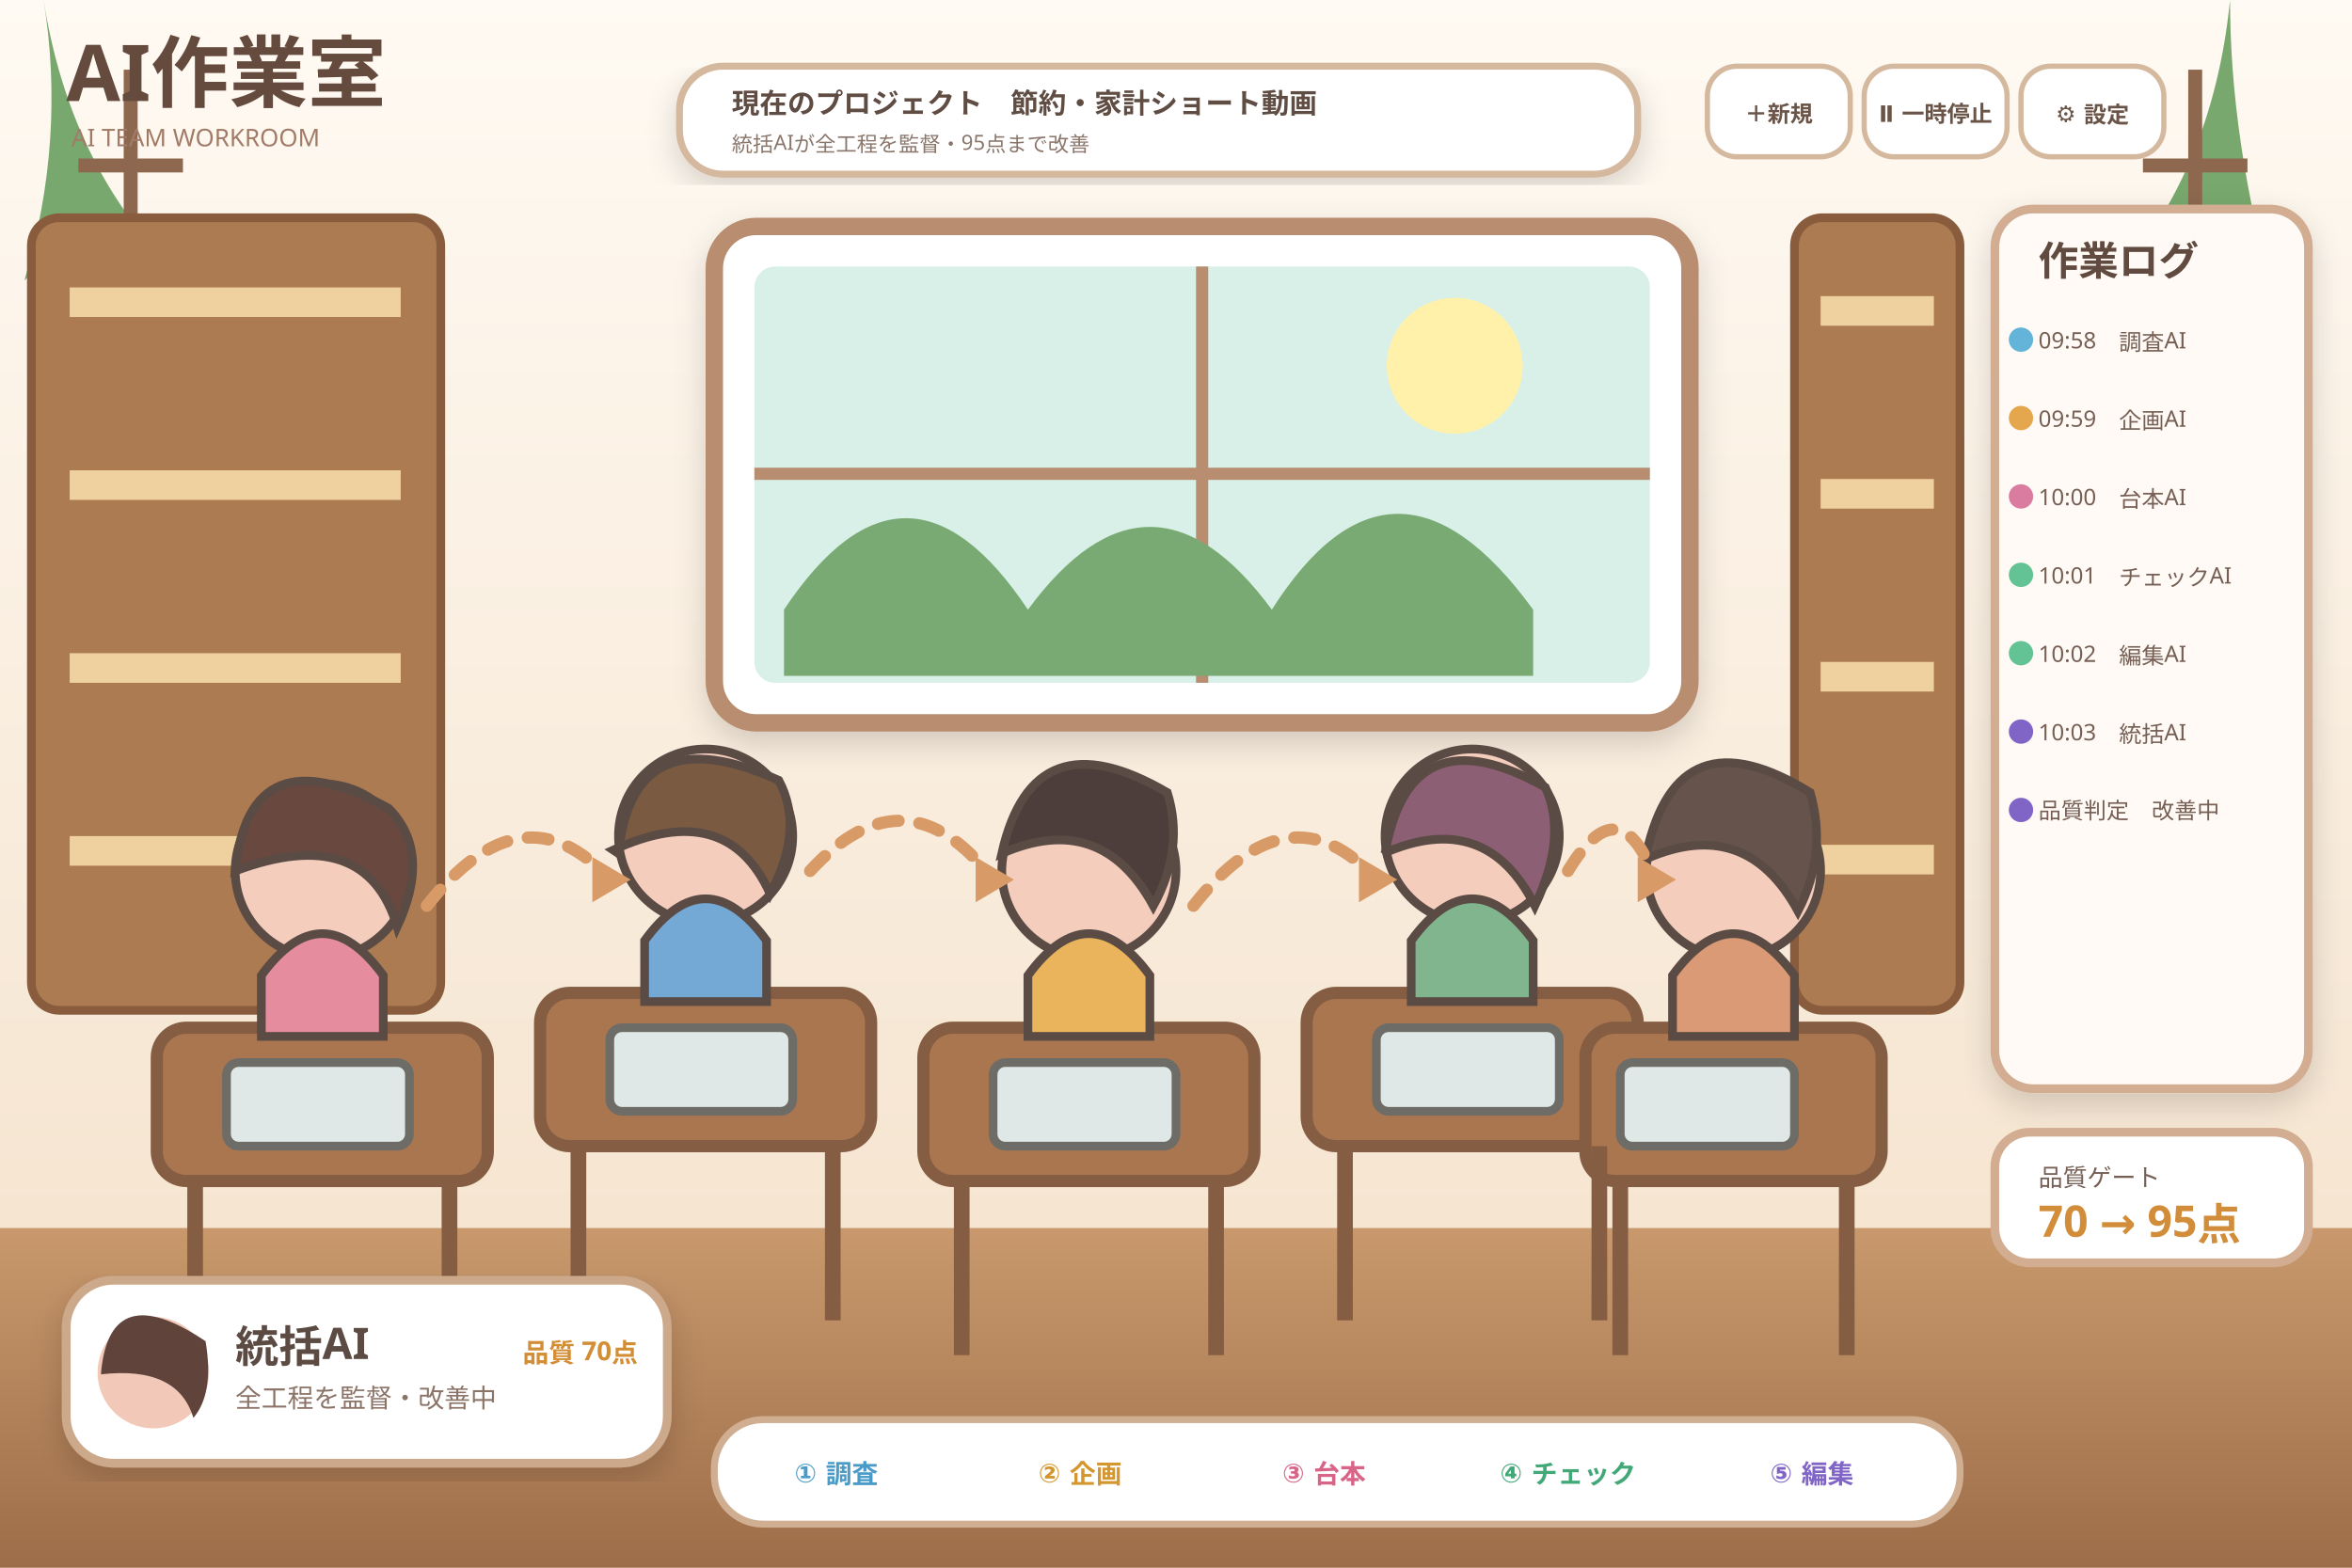
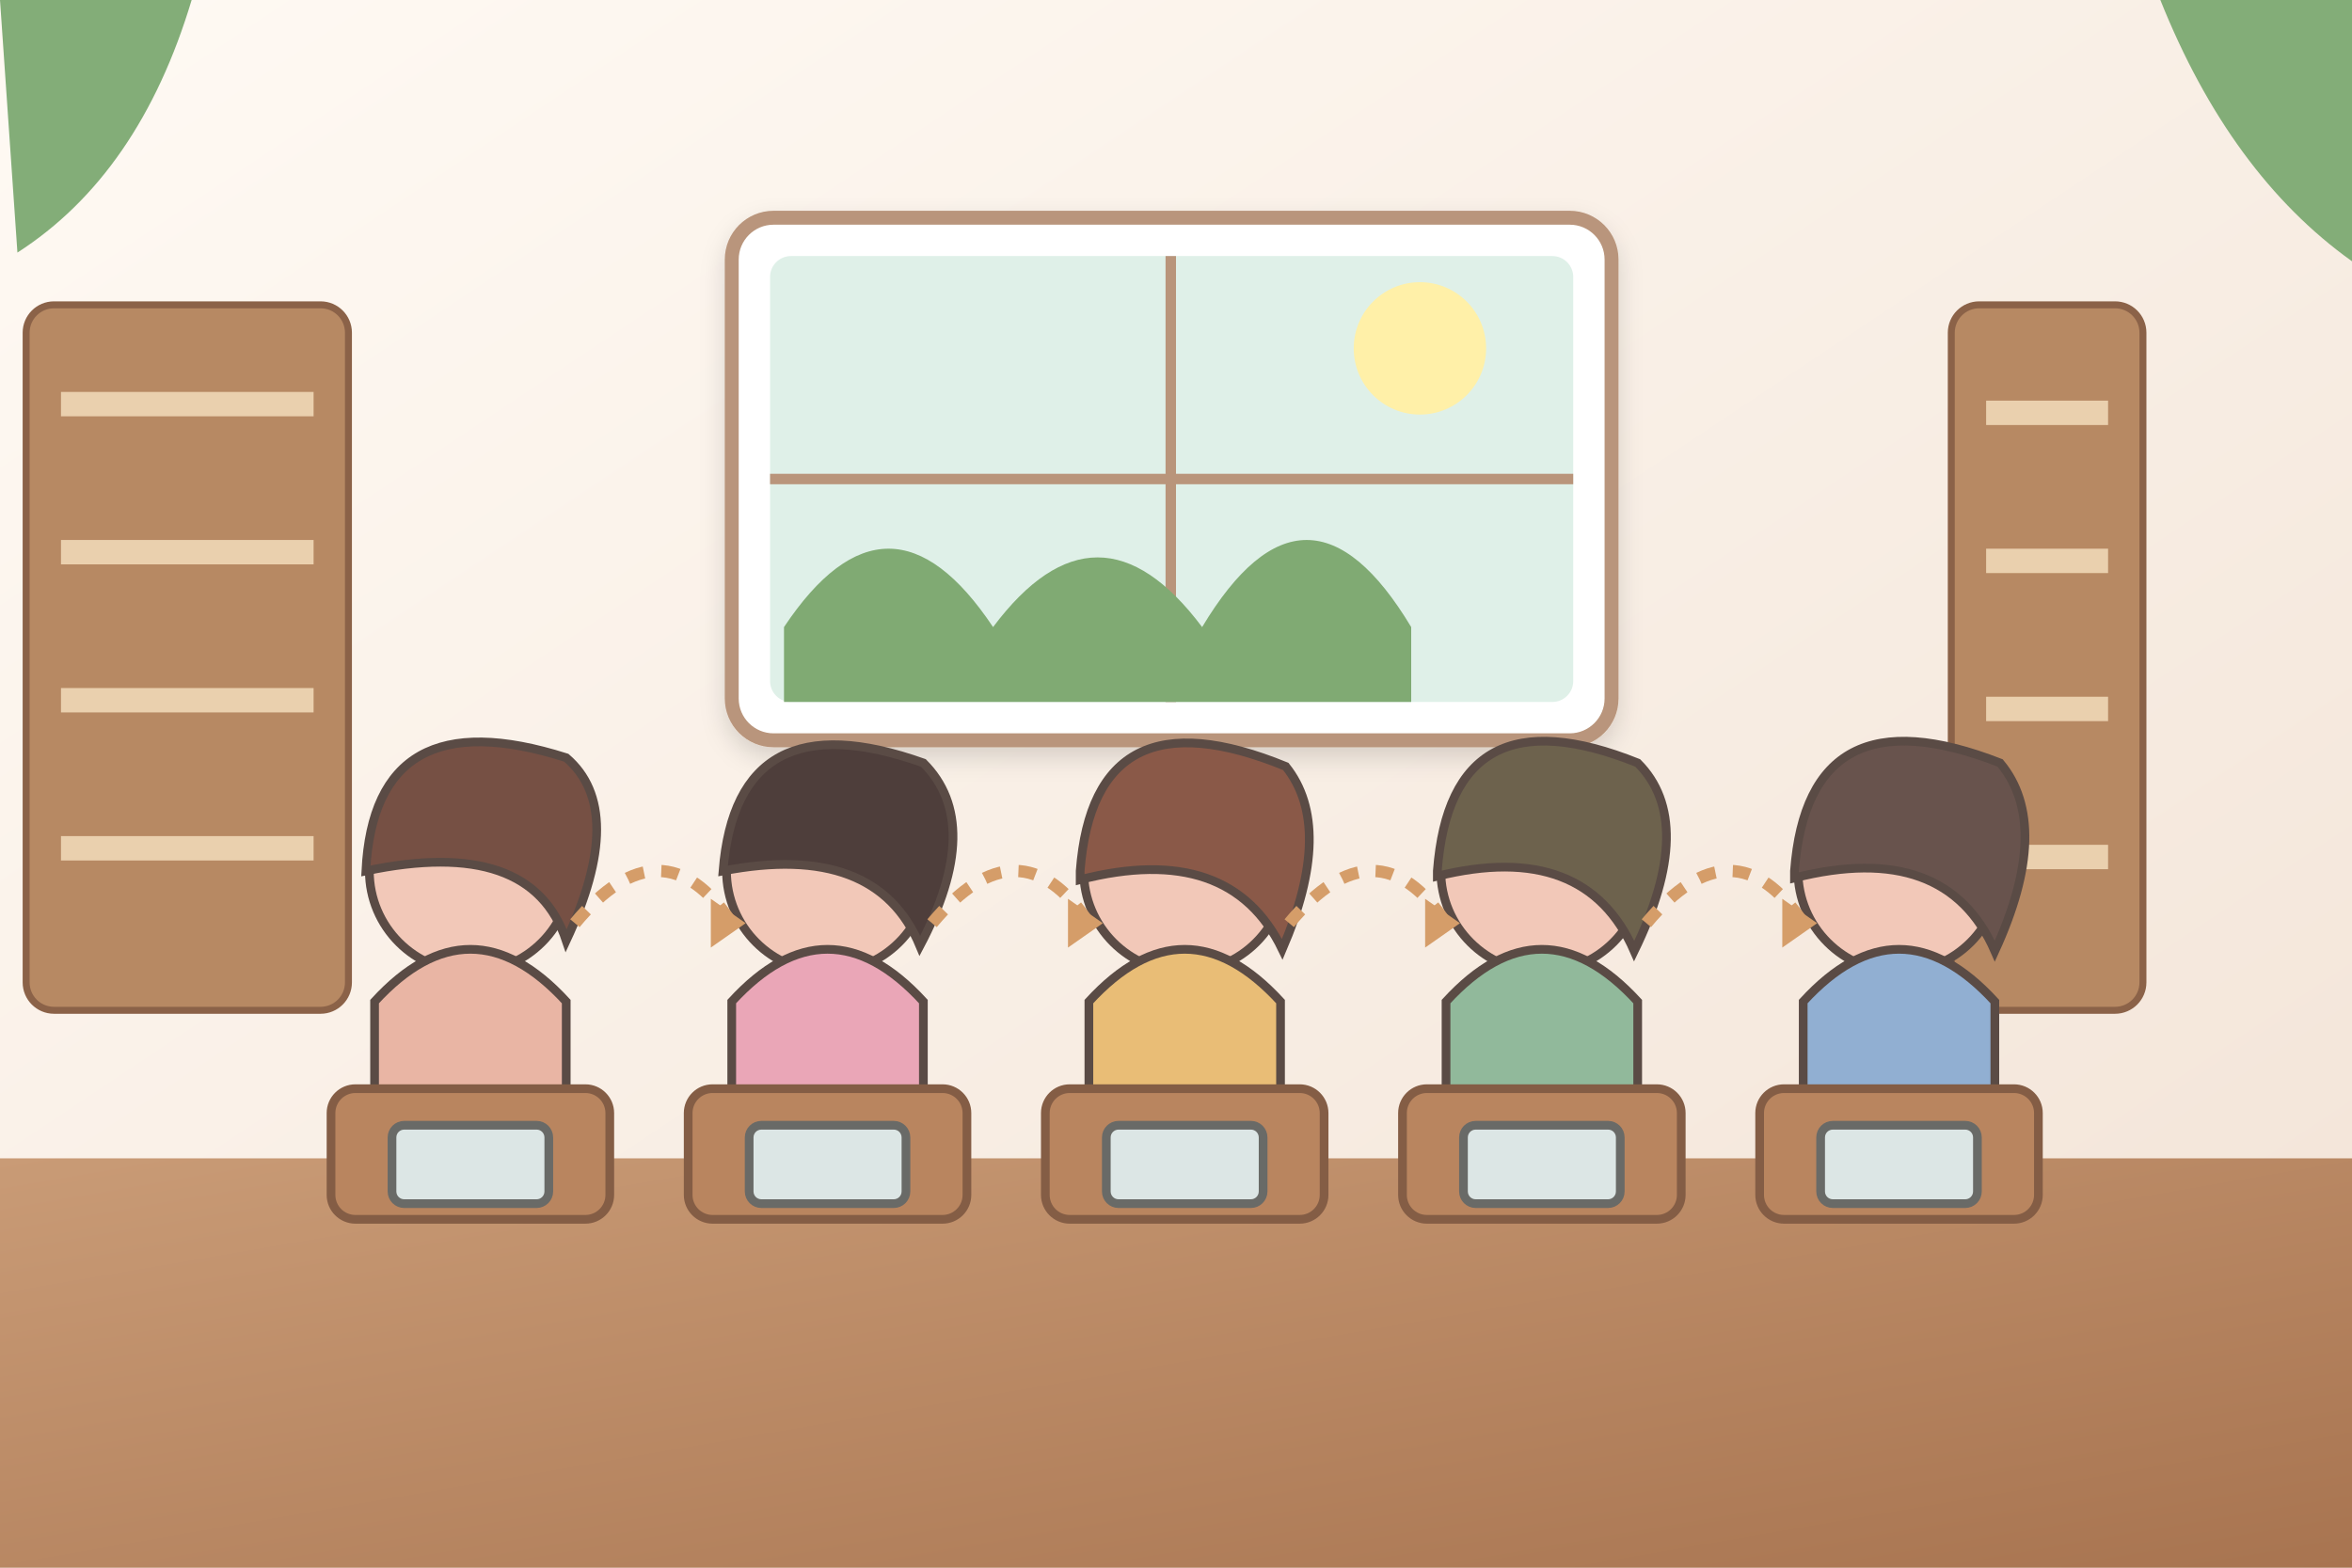
<svg xmlns="http://www.w3.org/2000/svg" viewBox="0 0 1350 900">
  <defs>
-     <linearGradient id="bg" x2="0" y2="1">
-       <stop stop-color="#fffaf3" />
-       <stop offset="1" stop-color="#f3dfc7" />
+     <linearGradient id="w" y2="1">
+       <stop stop-color="#fffaf4" />
+       <stop offset="1" stop-color="#f2e3d6" />
    </linearGradient>
-     <linearGradient id="wood" x2="0" y2="1">
-       <stop stop-color="#c9996d" />
-       <stop offset="1" stop-color="#9d6d49" />
+     <linearGradient id="d" y2="1">
+       <stop stop-color="#c99b76" />
+       <stop offset="1" stop-color="#a87450" />
    </linearGradient>
-     <filter id="shadow">
-       <feDropShadow dx="0" dy="7" stdDeviation="9" flood-opacity=".16" />
+     <filter id="s">
+       <feDropShadow dx="0" dy="6" stdDeviation="7" flood-opacity=".14" />
    </filter>
  </defs>
-   <rect width="1350" height="900" fill="url(#bg)" />
-   <rect y="705" width="1350" height="195" fill="url(#wood)" />
-   <g fill="#78a86d">
-     <path d="M25 0q15 95 75 155-50-28-86 6Q38 80 25 0z" />
-     <path d="M1280 0q-10 100-70 165 55-35 95 5-25-90-25-170z" />
+   <rect width="1350" height="900" fill="url(#w)" />
+   <rect y="665" width="1350" height="235" fill="url(#d)" />
+   <g fill="#83ad78">
+     <path d="M0 0h110Q80 100 10 145z" />
+     <path d="M1240 0h110v150q-70-50-110-150z" />
  </g>
-   <g stroke="#8d684f" stroke-width="8" fill="#f3c96f">
-     <path d="M75 40v145M45 95h60" />
-     <circle cx="75" cy="210" r="29" />
-     <path d="M1260 40v145M1230 95h60" />
-     <circle cx="1260" cy="210" r="29" />
+   <rect x="420" y="125" width="505" height="300" rx="24" fill="#fff" stroke="#b9957b" stroke-width="8" filter="url(#s)" />
+   <rect x="442" y="147" width="461" height="256" rx="12" fill="#dff0e8" />
+   <path d="M672 147v256M442 275h461" stroke="#b9957b" stroke-width="6" />
+   <circle cx="815" cy="200" r="38" fill="#fff0a8" />
+   <path d="M450 360q60-90 120 0 60-80 120 0 60-100 120 0v43H450z" fill="#80aa73" />
+   <g fill="#b78963" stroke="#8b6248" stroke-width="4">
+     <rect x="15" y="175" width="185" height="405" rx="16" />
+     <rect x="1120" y="175" width="110" height="405" rx="16" />
  </g>
-   <text x="38" y="58" font-family="sans-serif" font-size="45" font-weight="900" fill="#654a3e">AI作業室</text>
-   <text x="41" y="84" font-family="sans-serif" font-size="14" fill="#a17b67">AI TEAM WORKROOM</text>
-   <rect x="390" y="38" width="550" height="62" rx="25" fill="#fff" stroke="#d5b99f" stroke-width="4" filter="url(#shadow)" />
-   <text x="420" y="65" font-family="sans-serif" font-size="16" font-weight="800" fill="#5f4c42">現在のプロジェクト　節約・家計ショート動画</text>
-   <text x="420" y="87" font-family="sans-serif" font-size="12" fill="#8a766b">統括AIが全工程を監督・95点まで改善</text>
-   <g font-family="sans-serif" font-size="13" font-weight="800">
-     <rect x="980" y="38" width="82" height="52" rx="17" fill="#fff" stroke="#d5b99f" stroke-width="3" />
-     <text x="1021" y="70" text-anchor="middle" fill="#6a5447">＋新規</text>
-     <rect x="1070" y="38" width="82" height="52" rx="17" fill="#fff" stroke="#d5b99f" stroke-width="3" />
-     <text x="1111" y="70" text-anchor="middle" fill="#6a5447">Ⅱ 一時停止</text>
-     <rect x="1160" y="38" width="82" height="52" rx="17" fill="#fff" stroke="#d5b99f" stroke-width="3" />
-     <text x="1201" y="70" text-anchor="middle" fill="#6a5447">⚙ 設定</text>
-   </g>
-   <rect x="410" y="130" width="560" height="285" rx="24" fill="#fff" stroke="#b98e70" stroke-width="10" filter="url(#shadow)" />
-   <rect x="433" y="153" width="514" height="239" rx="12" fill="#d8f0e8" />
-   <path d="M690 153v239M433 272h514" stroke="#b98e70" stroke-width="7" />
-   <circle cx="835" cy="210" r="39" fill="#fff1aa" />
-   <g fill="#79aa73">
-     <path d="M450 350q70-105 140 0 70-95 140 0 70-110 150 0v38H450z" />
-   </g>
-   <g fill="#ad7b52" stroke="#8a5c3e" stroke-width="5">
-     <rect x="18" y="125" width="235" height="455" rx="16" />
-     <rect x="1030" y="125" width="95" height="455" rx="16" />
-   </g>
-   <g fill="#efd09f">
-     <path d="M40 165h190v17H40zm0 105h190v17H40zm0 105h190v17H40zm0 105h190v17H40M1045 170h65v17h-65zm0 105h65v17h-65zm0 105h65v17h-65zm0 105h65v17h-65z" />
-   </g>
-   <g stroke="#855d43" stroke-width="7" fill="#aa7650">
-     <rect x="90" y="590" width="190" height="88" rx="17" />
-     <rect x="310" y="570" width="190" height="88" rx="17" />
-     <rect x="530" y="590" width="190" height="88" rx="17" />
-     <rect x="750" y="570" width="190" height="88" rx="17" />
-     <rect x="910" y="590" width="170" height="88" rx="17" />
-   </g>
-   <g stroke="#855d43" stroke-width="9">
-     <path d="M112 678v100M258 678v100M332 658v100M478 658v100M552 678v100M698 678v100M772 658v100M918 658v100M930 678v100M1060 678v100" />
+   <g fill="#ead0ae">
+     <path d="M35 225h145v14H35zm0 85h145v14H35zm0 85h145v14H35zm0 85h145v14H35M1140 230h70v14h-70zm0 85h70v14h-70zm0 85h70v14h-70zm0 85h70v14h-70z" />
  </g>
  <g stroke="#5a4b45" stroke-width="5">
-     <circle cx="185" cy="500" r="50" fill="#f4cdbd" />
-     <path d="M135 500q8-80 88-36 25 25 5 68-18-60-93-32z" fill="#68483f" />
-     <path d="M150 560q35-48 70 0v35h-70z" fill="#e58d9e" />
-     <circle cx="405" cy="480" r="50" fill="#f4cdbd" />
-     <path d="M355 490q8-80 92-42 15 28-5 65-25-55-90-25z" fill="#7b5a42" />
-     <path d="M370 540q35-48 70 0v35h-70z" fill="#75a9d5" />
-     <circle cx="625" cy="500" r="50" fill="#f4cdbd" />
-     <path d="M575 490q18-80 95-35 10 32-8 65-30-55-87-30z" fill="#4d3d3b" />
-     <path d="M590 560q35-48 70 0v35h-70z" fill="#eab45c" />
-     <circle cx="845" cy="480" r="50" fill="#f4cdbd" />
-     <path d="M795 490q14-82 92-38 13 28-6 68-28-56-87-30z" fill="#8c5f74" />
-     <path d="M810 540q35-48 70 0v35h-70z" fill="#80b58d" />
-     <circle cx="995" cy="500" r="50" fill="#f4cdbd" />
-     <path d="M945 490q18-82 94-35 10 35-7 68-30-55-87-30z" fill="#66544c" />
-     <path d="M960 560q35-48 70 0v35h-70z" fill="#d99a75" />
+     <g fill="#f2c8b8">
+       <circle cx="270" cy="500" r="58" />
+       <circle cx="475" cy="500" r="58" />
+       <circle cx="680" cy="500" r="58" />
+       <circle cx="885" cy="500" r="58" />
+       <circle cx="1090" cy="500" r="58" />
+     </g>
+     <g fill="#765044">
+       <path d="M210 500q5-100 115-65 35 30 0 105-20-60-115-40z" />
+     </g>
+     <g fill="#4e3e3b">
+       <path d="M415 500q8-100 115-62 35 35-2 105-25-60-113-43z" />
+     </g>
+     <g fill="#8a5948">
+       <path d="M620 500q8-105 118-60 28 35-2 105-30-62-116-40z" />
+     </g>
+     <g fill="#6d624d">
+       <path d="M825 500q8-105 115-62 34 34-2 108-28-64-113-43z" />
+     </g>
+     <g fill="#68534d">
+       <path d="M1030 500q8-105 118-62 30 36-3 108-28-64-115-42z" />
+     </g>
+     <path d="M215 575q55-60 110 0v75H215z" fill="#e9b5a4" />
+     <path d="M420 575q55-60 110 0v75H420z" fill="#eaa6b7" />
+     <path d="M625 575q55-60 110 0v75H625z" fill="#e9bd76" />
+     <path d="M830 575q55-60 110 0v75H830z" fill="#91b99b" />
+     <path d="M1035 575q55-60 110 0v75h-110z" fill="#91afd2" />
  </g>
-   <g fill="#dfe8e6" stroke="#6d6c67" stroke-width="5">
-     <rect x="130" y="610" width="105" height="48" rx="7" />
-     <rect x="350" y="590" width="105" height="48" rx="7" />
-     <rect x="570" y="610" width="105" height="48" rx="7" />
-     <rect x="790" y="590" width="105" height="48" rx="7" />
-     <rect x="930" y="610" width="100" height="48" rx="7" />
+   <g fill="#b9855f" stroke="#845d45" stroke-width="5">
+     <rect x="190" y="625" width="160" height="75" rx="14" />
+     <rect x="395" y="625" width="160" height="75" rx="14" />
+     <rect x="600" y="625" width="160" height="75" rx="14" />
+     <rect x="805" y="625" width="160" height="75" rx="14" />
+     <rect x="1010" y="625" width="160" height="75" rx="14" />
  </g>
-   <g fill="none" stroke="#d89b67" stroke-width="7" stroke-linecap="round" stroke-dasharray="12 12">
-     <path d="M245 520Q300 450 350 505" />
-     <path d="M465 500Q520 440 570 505" />
-     <path d="M685 520Q740 450 790 505" />
-     <path d="M900 500Q930 450 950 505" />
+   <g fill="#dce6e5" stroke="#696a67" stroke-width="5">
+     <rect x="225" y="646" width="90" height="45" rx="7" />
+     <rect x="430" y="646" width="90" height="45" rx="7" />
+     <rect x="635" y="646" width="90" height="45" rx="7" />
+     <rect x="840" y="646" width="90" height="45" rx="7" />
+     <rect x="1045" y="646" width="90" height="45" rx="7" />
  </g>
-   <g fill="#d89b67">
-     <path d="M340 492l22 13-22 13z" />
-     <path d="M560 492l22 13-22 13z" />
-     <path d="M780 492l22 13-22 13z" />
-     <path d="M940 492l22 13-22 13z" />
+   <g fill="none" stroke="#d59d69" stroke-width="7" stroke-dasharray="10 10">
+     <path d="M330 530Q380 470 420 530M535 530Q585 470 625 530M740 530Q790 470 830 530M945 530Q995 470 1035 530" />
  </g>
-   <rect x="38" y="735" width="345" height="105" rx="27" fill="#fff" stroke="#cda98b" stroke-width="5" filter="url(#shadow)" />
-   <circle cx="88" cy="788" r="32" fill="#f2c8b8" />
-   <path d="M58 788q5-55 60-18 5 30-7 44-9-30-53-25z" fill="#60443b" />
-   <text x="135" y="782" font-family="sans-serif" font-size="25" font-weight="800" fill="#5c4b42">統括AI</text>
-   <text x="135" y="808" font-family="sans-serif" font-size="15" fill="#8b7467">全工程を監督・改善中</text>
-   <text x="300" y="782" font-family="sans-serif" font-size="15" font-weight="800" fill="#d28d35">品質 70点</text>
-   <rect x="1145" y="120" width="180" height="505" rx="22" fill="#fffaf5" stroke="#d2ad91" stroke-width="5" filter="url(#shadow)" />
-   <text x="1170" y="158" font-family="sans-serif" font-size="23" font-weight="800" fill="#614b40">作業ログ</text>
-   <g font-family="sans-serif" font-size="13" fill="#765f54">
-     <text x="1170" y="200">09:58　調査AI</text>
-     <text x="1170" y="245">09:59　企画AI</text>
-     <text x="1170" y="290">10:00　台本AI</text>
-     <text x="1170" y="335">10:01　チェックAI</text>
-     <text x="1170" y="380">10:02　編集AI</text>
-     <text x="1170" y="425">10:03　統括AI</text>
-     <text x="1170" y="470">品質判定　改善中</text>
+   <g fill="#d59d69">
+     <path d="M408 516l20 14-20 14zM613 516l20 14-20 14zM818 516l20 14-20 14zM1023 516l20 14-20 14z" />
  </g>
-   <g fill="#63b4d8">
-     <circle cx="1160" cy="195" r="7" />
-   </g>
-   <g fill="#e5a74e">
-     <circle cx="1160" cy="240" r="7" />
-   </g>
-   <g fill="#d97ca0">
-     <circle cx="1160" cy="285" r="7" />
-   </g>
-   <g fill="#64c394">
-     <circle cx="1160" cy="330" r="7" />
-     <circle cx="1160" cy="375" r="7" />
-   </g>
-   <g fill="#8065c7">
-     <circle cx="1160" cy="420" r="7" />
-     <circle cx="1160" cy="465" r="7" />
-   </g>
-   <rect x="410" y="815" width="715" height="60" rx="28" fill="#fff" stroke="#d0ae92" stroke-width="4" />
-   <g font-family="sans-serif" font-size="15" font-weight="800" text-anchor="middle">
-     <text x="480" y="851" fill="#4b9bc9">① 調査</text>
-     <text x="620" y="851" fill="#d5962e">② 企画</text>
-     <text x="760" y="851" fill="#d86588">③ 台本</text>
-     <text x="900" y="851" fill="#42a878">④ チェック</text>
-     <text x="1040" y="851" fill="#8065c7">⑤ 編集</text>
-   </g>
-   <rect x="1145" y="650" width="180" height="75" rx="20" fill="#fff" stroke="#d2ad91" stroke-width="5" />
-   <text x="1170" y="681" font-family="sans-serif" font-size="14" fill="#765f54">品質ゲート</text>
-   <text x="1170" y="710" font-family="sans-serif" font-size="25" font-weight="800" fill="#d18d39">70 → 95点</text>
</svg>
